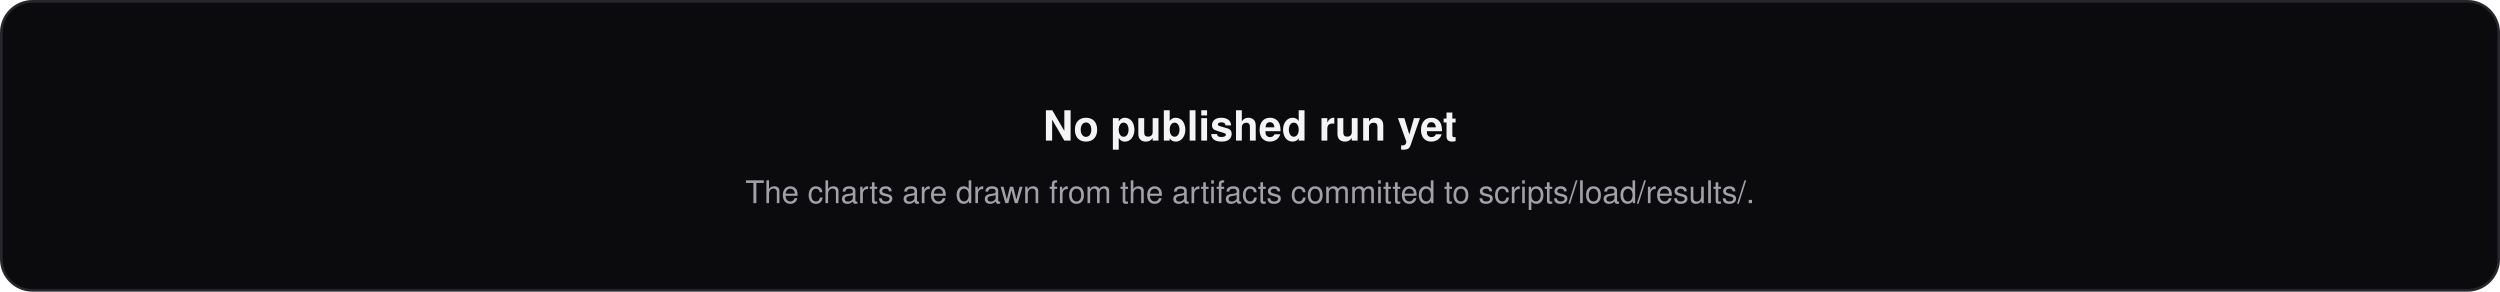
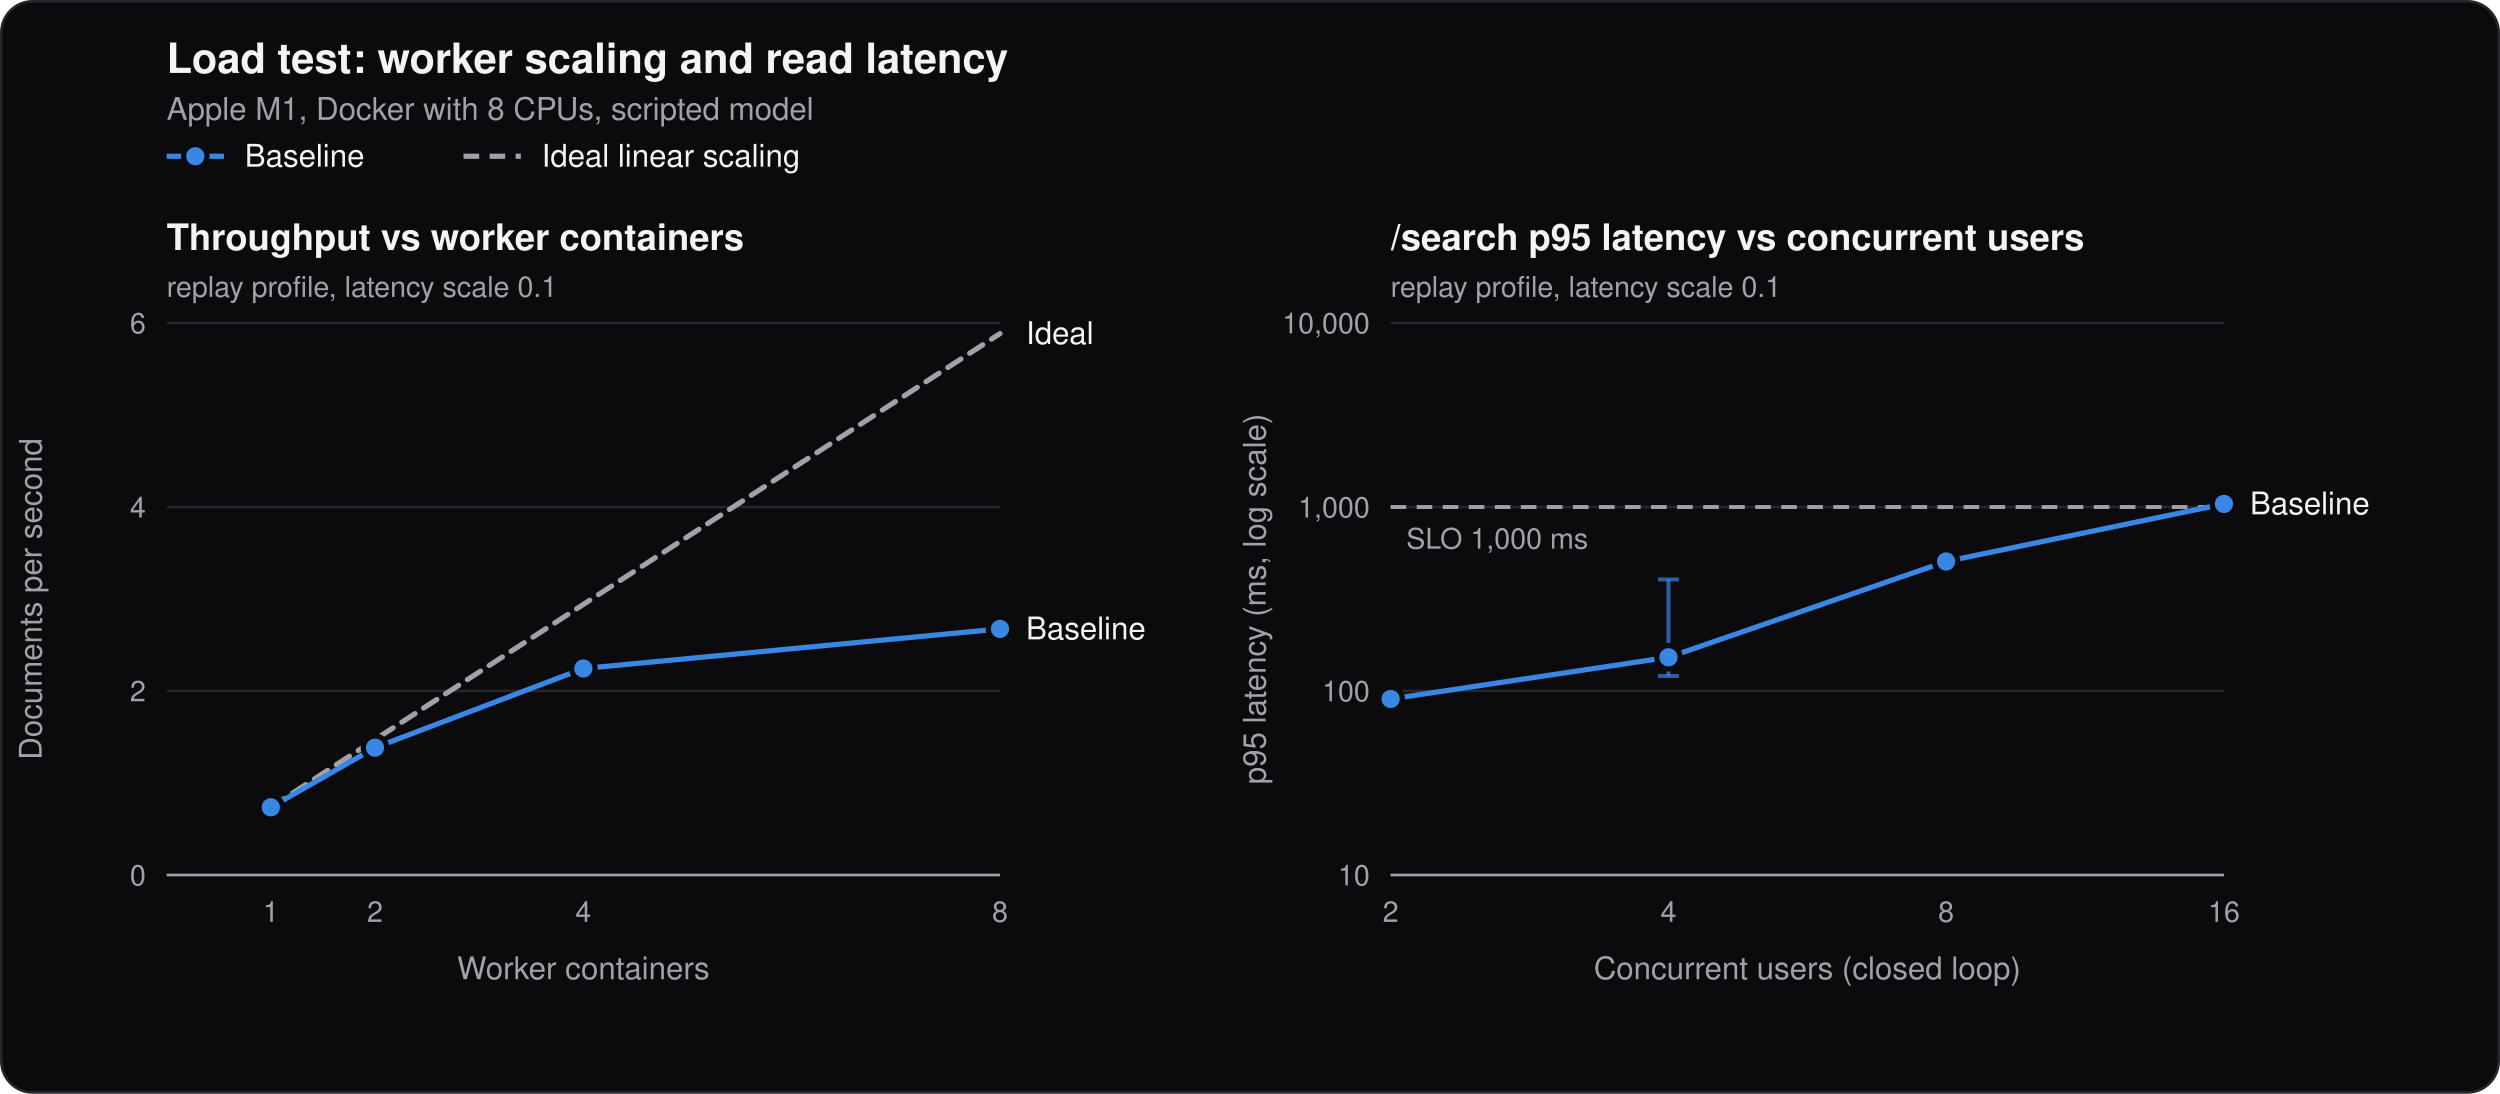
- <svg xmlns="http://www.w3.org/2000/svg" width="960" height="112" viewBox="0 0 960 112" font-family="-apple-system, BlinkMacSystemFont, 'Segoe UI', Helvetica, Arial, sans-serif" role="img" aria-labelledby="title desc">
-   <rect x="0.5" y="0.5" width="959" height="111" rx="12" fill="#0b0b0e" stroke="#26262c" />
-   <text x="480.0" y="54.0" fill="#f4f4f5" font-size="16" font-weight="600" text-anchor="middle">No published run yet</text>
-   <text x="480.0" y="78.0" fill="#a1a1aa" font-size="12" font-weight="400" text-anchor="middle">The charts are drawn from the artifacts committed to scripts/load/results/.</text>
+ <svg xmlns="http://www.w3.org/2000/svg" width="960" height="420" viewBox="0 0 960 420" font-family="-apple-system, BlinkMacSystemFont, 'Segoe UI', Helvetica, Arial, sans-serif" role="img" aria-labelledby="title desc">
+   <rect x="0.5" y="0.5" width="959" height="419" rx="12" fill="#0b0b0e" stroke="#26262c" />
+   <text x="64.0" y="28.0" fill="#f4f4f5" font-size="16" font-weight="600" text-anchor="start">Load test: worker scaling and read latency</text>
+   <text x="64.0" y="46.0" fill="#a1a1aa" font-size="12" font-weight="400" text-anchor="start">Apple M1, Docker with 8 CPUs, scripted model</text>
+   <line x1="64.0" y1="60.0" x2="86.0" y2="60.0" stroke="#3987e5" stroke-width="2" />
+   <circle cx="75.0" cy="60.0" r="4.5" fill="#3987e5" stroke="#0b0b0e" stroke-width="2" />
+   <text x="94.0" y="64.0" fill="#f4f4f5" font-size="12" font-weight="400" text-anchor="start">Baseline</text>
+   <line x1="178.0" y1="60.0" x2="200.0" y2="60.0" stroke="#a1a1aa" stroke-width="2" stroke-dasharray="6 4" />
+   <text x="208.0" y="64.0" fill="#f4f4f5" font-size="12" font-weight="400" text-anchor="start">Ideal linear scaling</text>
+   <text x="64.0" y="96.0" fill="#f4f4f5" font-size="14" font-weight="600" text-anchor="start">Throughput vs worker containers</text>
+   <text x="64.0" y="114.0" fill="#a1a1aa" font-size="11" font-weight="400" text-anchor="start">replay profile, latency scale 0.1</text>
+   <line x1="64.0" y1="336.0" x2="384.0" y2="336.0" stroke="#26262c" stroke-width="1" />
+   <text x="56.0" y="340.0" fill="#a1a1aa" font-size="11" font-weight="400" text-anchor="end">0</text>
+   <line x1="64.0" y1="265.3" x2="384.0" y2="265.3" stroke="#26262c" stroke-width="1" />
+   <text x="56.0" y="269.3" fill="#a1a1aa" font-size="11" font-weight="400" text-anchor="end">2</text>
+   <line x1="64.0" y1="194.7" x2="384.0" y2="194.7" stroke="#26262c" stroke-width="1" />
+   <text x="56.0" y="198.7" fill="#a1a1aa" font-size="11" font-weight="400" text-anchor="end">4</text>
+   <line x1="64.0" y1="124.0" x2="384.0" y2="124.0" stroke="#26262c" stroke-width="1" />
+   <text x="56.0" y="128.0" fill="#a1a1aa" font-size="11" font-weight="400" text-anchor="end">6</text>
+   <line x1="64.0" y1="336.0" x2="384.0" y2="336.0" stroke="#a1a1aa" stroke-width="1" />
+   <text x="104.0" y="354.0" fill="#a1a1aa" font-size="11" font-weight="400" text-anchor="middle">1</text>
+   <text x="144.0" y="354.0" fill="#a1a1aa" font-size="11" font-weight="400" text-anchor="middle">2</text>
+   <text x="224.0" y="354.0" fill="#a1a1aa" font-size="11" font-weight="400" text-anchor="middle">4</text>
+   <text x="384.0" y="354.0" fill="#a1a1aa" font-size="11" font-weight="400" text-anchor="middle">8</text>
+   <text x="224.0" y="376.0" fill="#a1a1aa" font-size="12" font-weight="400" text-anchor="middle">Worker containers</text>
+   <text transform="translate(16.0 230.0) rotate(-90)" fill="#a1a1aa" font-size="12" text-anchor="middle">Documents per second</text>
+   <polyline points="104.0,310.0 144.0,284.0 224.0,232.1 384.0,128.1" fill="none" stroke="#a1a1aa" stroke-width="2" stroke-linejoin="round" stroke-linecap="round" stroke-dasharray="6 4" />
+   <line x1="104.0" y1="309.9" x2="104.0" y2="310.2" stroke="#3987e5" stroke-width="1.5" stroke-opacity="0.7" />
+   <line x1="100.0" y1="309.9" x2="108.0" y2="309.9" stroke="#3987e5" stroke-width="1.5" stroke-opacity="0.7" />
+   <line x1="100.0" y1="310.2" x2="108.0" y2="310.2" stroke="#3987e5" stroke-width="1.5" stroke-opacity="0.7" />
+   <line x1="144.0" y1="286.7" x2="144.0" y2="287.5" stroke="#3987e5" stroke-width="1.5" stroke-opacity="0.7" />
+   <line x1="140.0" y1="286.7" x2="148.0" y2="286.7" stroke="#3987e5" stroke-width="1.5" stroke-opacity="0.7" />
+   <line x1="140.0" y1="287.5" x2="148.0" y2="287.5" stroke="#3987e5" stroke-width="1.5" stroke-opacity="0.7" />
+   <line x1="224.0" y1="256.4" x2="224.0" y2="257.8" stroke="#3987e5" stroke-width="1.5" stroke-opacity="0.7" />
+   <line x1="220.0" y1="256.4" x2="228.0" y2="256.4" stroke="#3987e5" stroke-width="1.5" stroke-opacity="0.7" />
+   <line x1="220.0" y1="257.8" x2="228.0" y2="257.8" stroke="#3987e5" stroke-width="1.5" stroke-opacity="0.7" />
+   <line x1="384.0" y1="239.9" x2="384.0" y2="244.9" stroke="#3987e5" stroke-width="1.5" stroke-opacity="0.7" />
+   <line x1="380.0" y1="239.9" x2="388.0" y2="239.9" stroke="#3987e5" stroke-width="1.5" stroke-opacity="0.7" />
+   <line x1="380.0" y1="244.9" x2="388.0" y2="244.9" stroke="#3987e5" stroke-width="1.5" stroke-opacity="0.7" />
+   <polyline points="104.0,310.0 144.0,287.1 224.0,256.7 384.0,241.5" fill="none" stroke="#3987e5" stroke-width="2" stroke-linejoin="round" stroke-linecap="round" />
+   <circle cx="104.0" cy="310.0" r="4.5" fill="#3987e5" stroke="#0b0b0e" stroke-width="2" />
+   <circle cx="144.0" cy="287.1" r="4.5" fill="#3987e5" stroke="#0b0b0e" stroke-width="2" />
+   <circle cx="224.0" cy="256.7" r="4.5" fill="#3987e5" stroke="#0b0b0e" stroke-width="2" />
+   <circle cx="384.0" cy="241.5" r="4.5" fill="#3987e5" stroke="#0b0b0e" stroke-width="2" />
+   <text x="394.0" y="132.1" fill="#f4f4f5" font-size="12" font-weight="400" text-anchor="start">Ideal</text>
+   <text x="394.0" y="245.5" fill="#f4f4f5" font-size="12" font-weight="400" text-anchor="start">Baseline</text>
+   <text x="534.0" y="96.0" fill="#f4f4f5" font-size="14" font-weight="600" text-anchor="start">/search p95 latency vs concurrent users</text>
+   <text x="534.0" y="114.0" fill="#a1a1aa" font-size="11" font-weight="400" text-anchor="start">replay profile, latency scale 0.1</text>
+   <line x1="534.0" y1="336.0" x2="854.0" y2="336.0" stroke="#26262c" stroke-width="1" />
+   <text x="526.0" y="340.0" fill="#a1a1aa" font-size="11" font-weight="400" text-anchor="end">10</text>
+   <line x1="534.0" y1="265.3" x2="854.0" y2="265.3" stroke="#26262c" stroke-width="1" />
+   <text x="526.0" y="269.3" fill="#a1a1aa" font-size="11" font-weight="400" text-anchor="end">100</text>
+   <line x1="534.0" y1="194.7" x2="854.0" y2="194.7" stroke="#26262c" stroke-width="1" />
+   <text x="526.0" y="198.7" fill="#a1a1aa" font-size="11" font-weight="400" text-anchor="end">1,000</text>
+   <line x1="534.0" y1="124.0" x2="854.0" y2="124.0" stroke="#26262c" stroke-width="1" />
+   <text x="526.0" y="128.0" fill="#a1a1aa" font-size="11" font-weight="400" text-anchor="end">10,000</text>
+   <line x1="534.0" y1="336.0" x2="854.0" y2="336.0" stroke="#a1a1aa" stroke-width="1" />
+   <text x="534.0" y="354.0" fill="#a1a1aa" font-size="11" font-weight="400" text-anchor="middle">2</text>
+   <text x="640.7" y="354.0" fill="#a1a1aa" font-size="11" font-weight="400" text-anchor="middle">4</text>
+   <text x="747.3" y="354.0" fill="#a1a1aa" font-size="11" font-weight="400" text-anchor="middle">8</text>
+   <text x="854.0" y="354.0" fill="#a1a1aa" font-size="11" font-weight="400" text-anchor="middle">16</text>
+   <text x="694.0" y="376.0" fill="#a1a1aa" font-size="12" font-weight="400" text-anchor="middle">Concurrent users (closed loop)</text>
+   <text transform="translate(486.0 230.0) rotate(-90)" fill="#a1a1aa" font-size="12" text-anchor="middle">p95 latency (ms, log scale)</text>
+   <line x1="534.0" y1="194.7" x2="854.0" y2="194.7" stroke="#a1a1aa" stroke-width="1.5" stroke-dasharray="6 4" />
+   <text x="540.0" y="210.7" fill="#a1a1aa" font-size="11" font-weight="400" text-anchor="start">SLO 1,000 ms</text>
+   <line x1="534.0" y1="266.9" x2="534.0" y2="269.2" stroke="#3987e5" stroke-width="1.5" stroke-opacity="0.7" />
+   <line x1="530.0" y1="266.9" x2="538.0" y2="266.9" stroke="#3987e5" stroke-width="1.5" stroke-opacity="0.7" />
+   <line x1="530.0" y1="269.2" x2="538.0" y2="269.2" stroke="#3987e5" stroke-width="1.5" stroke-opacity="0.7" />
+   <line x1="640.7" y1="222.5" x2="640.7" y2="259.6" stroke="#3987e5" stroke-width="1.5" stroke-opacity="0.7" />
+   <line x1="636.7" y1="222.5" x2="644.7" y2="222.5" stroke="#3987e5" stroke-width="1.5" stroke-opacity="0.7" />
+   <line x1="636.7" y1="259.6" x2="644.7" y2="259.6" stroke="#3987e5" stroke-width="1.5" stroke-opacity="0.7" />
+   <line x1="747.3" y1="214.9" x2="747.3" y2="216.0" stroke="#3987e5" stroke-width="1.5" stroke-opacity="0.7" />
+   <line x1="743.3" y1="214.9" x2="751.3" y2="214.9" stroke="#3987e5" stroke-width="1.5" stroke-opacity="0.7" />
+   <line x1="743.3" y1="216.0" x2="751.3" y2="216.0" stroke="#3987e5" stroke-width="1.5" stroke-opacity="0.7" />
+   <line x1="854.0" y1="191.3" x2="854.0" y2="193.6" stroke="#3987e5" stroke-width="1.5" stroke-opacity="0.7" />
+   <line x1="850.0" y1="191.3" x2="858.0" y2="191.3" stroke="#3987e5" stroke-width="1.5" stroke-opacity="0.7" />
+   <line x1="850.0" y1="193.6" x2="858.0" y2="193.6" stroke="#3987e5" stroke-width="1.5" stroke-opacity="0.7" />
+   <polyline points="534.0,268.4 640.7,252.4 747.3,215.6 854.0,193.5" fill="none" stroke="#3987e5" stroke-width="2" stroke-linejoin="round" stroke-linecap="round" />
+   <circle cx="534.0" cy="268.4" r="4.5" fill="#3987e5" stroke="#0b0b0e" stroke-width="2" />
+   <circle cx="640.7" cy="252.4" r="4.5" fill="#3987e5" stroke="#0b0b0e" stroke-width="2" />
+   <circle cx="747.3" cy="215.6" r="4.5" fill="#3987e5" stroke="#0b0b0e" stroke-width="2" />
+   <circle cx="854.0" cy="193.5" r="4.5" fill="#3987e5" stroke="#0b0b0e" stroke-width="2" />
+   <text x="864.0" y="197.5" fill="#f4f4f5" font-size="12" font-weight="400" text-anchor="start">Baseline</text>
</svg>
